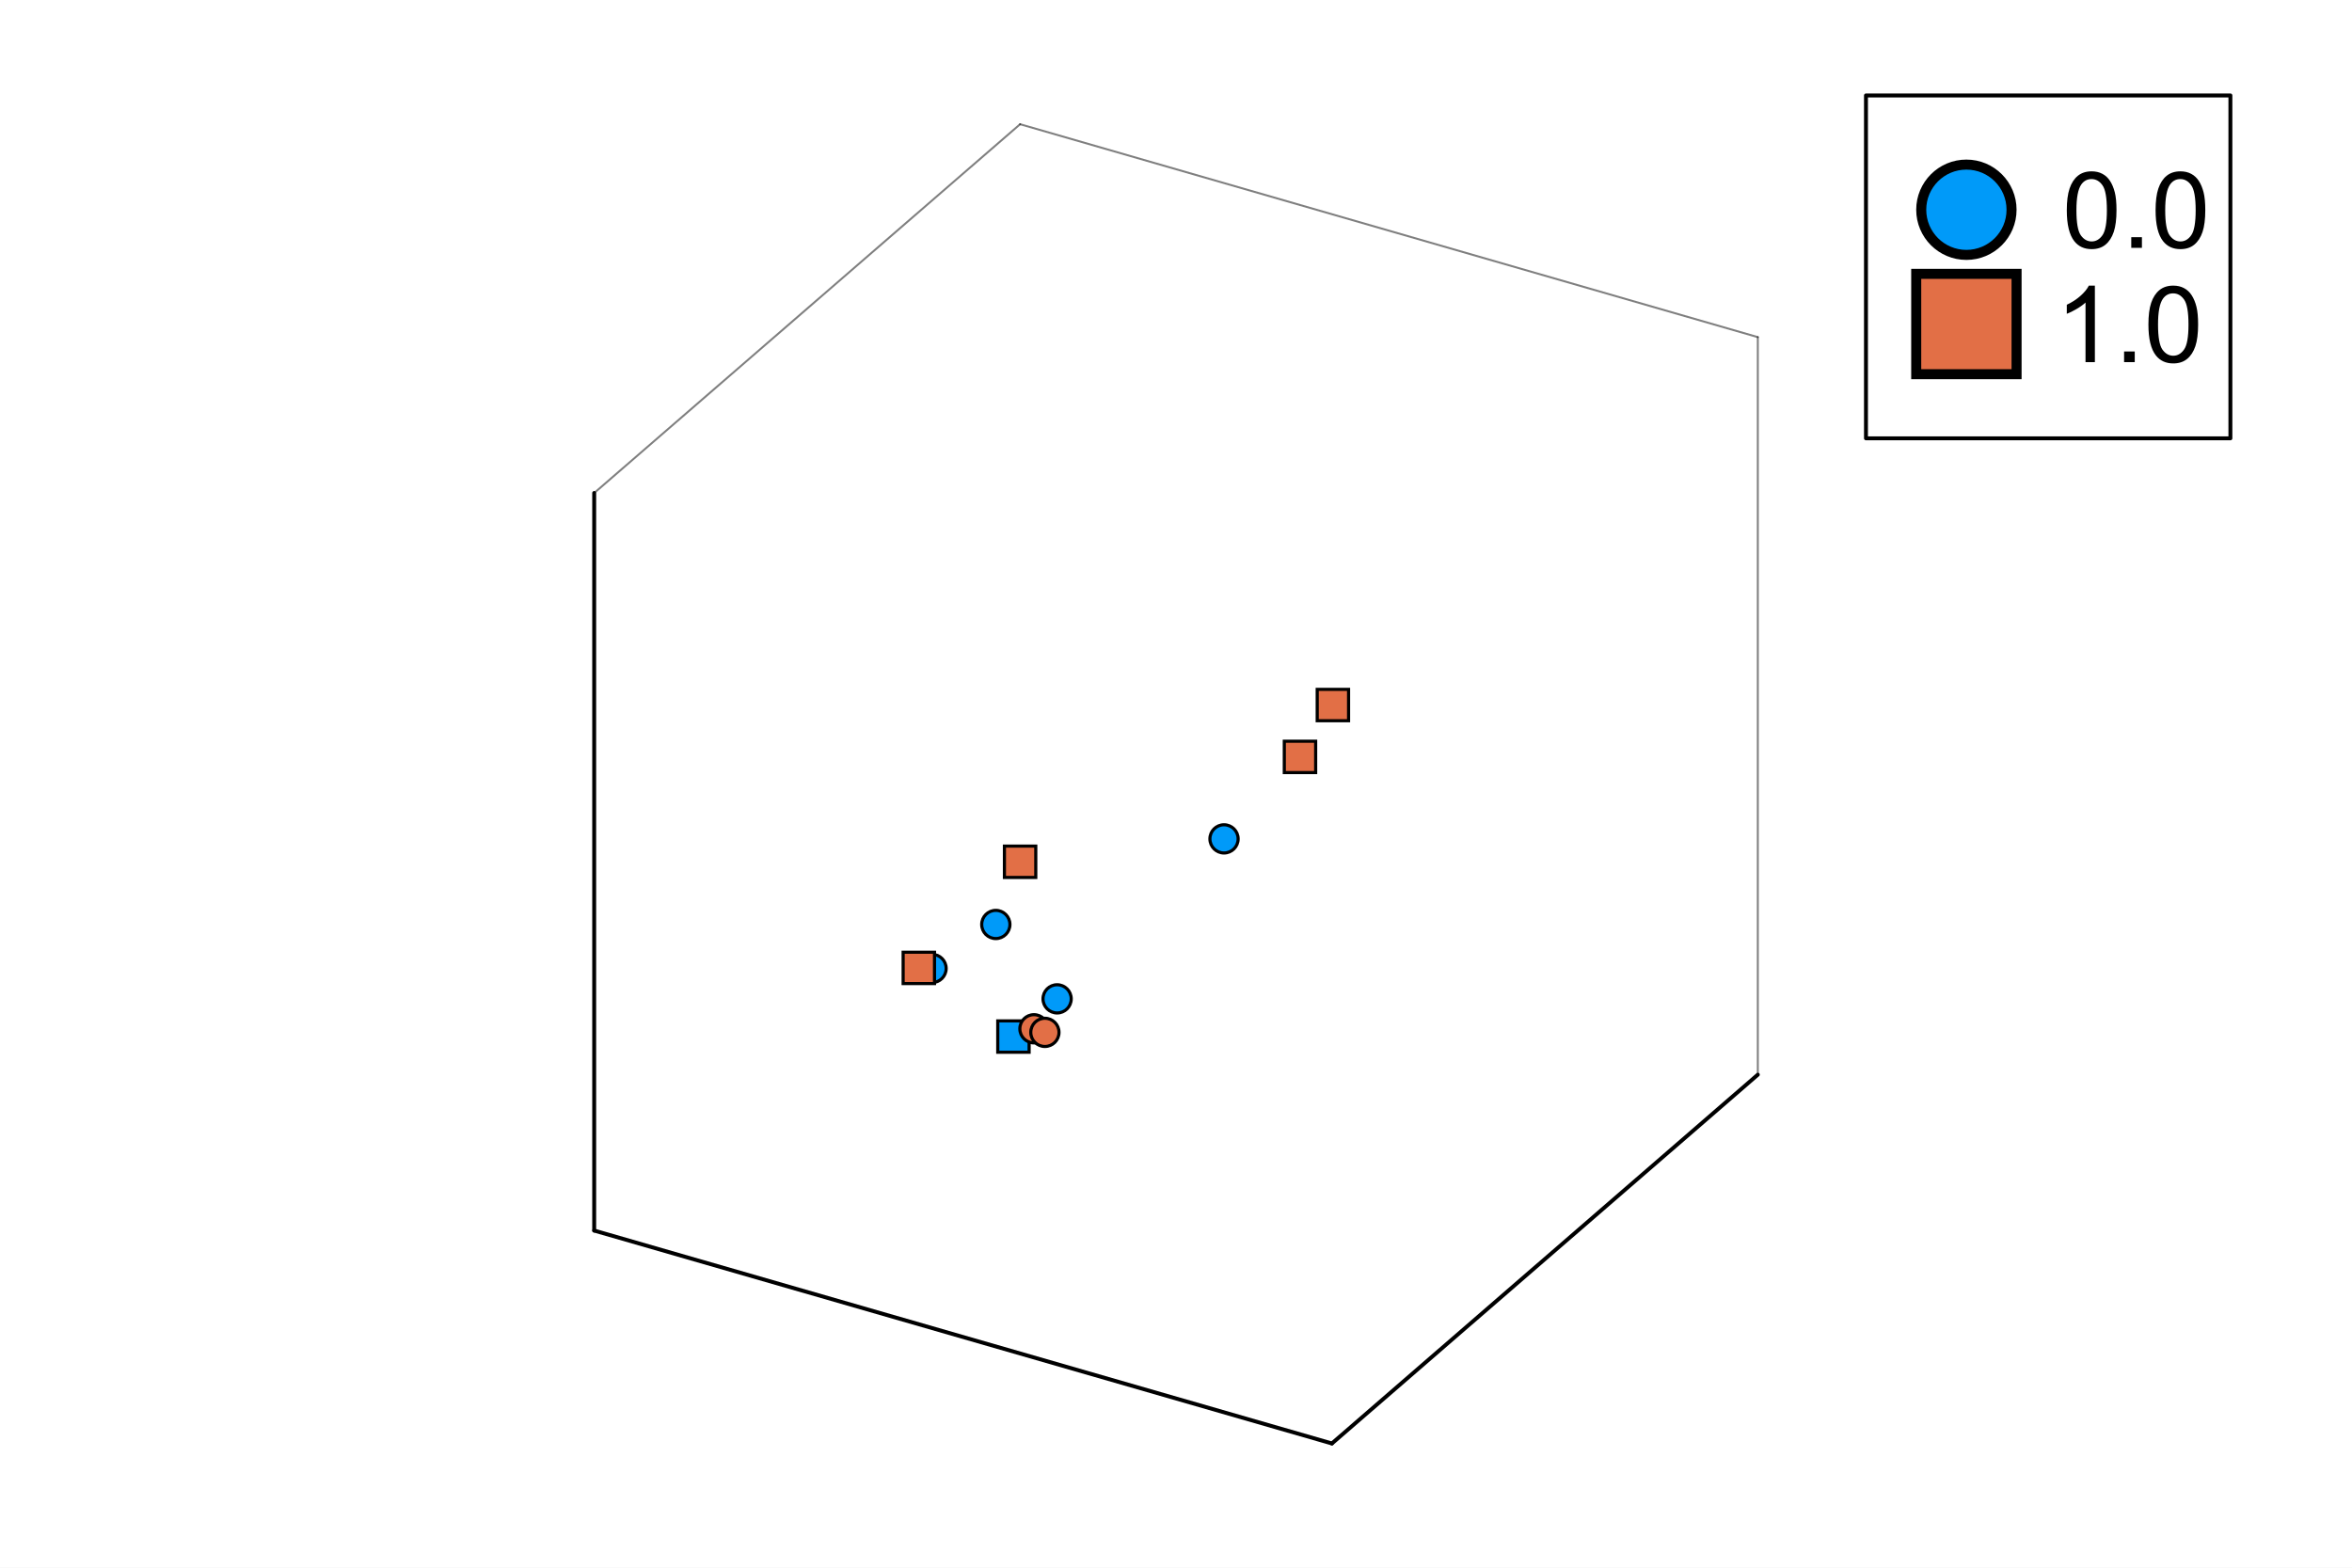
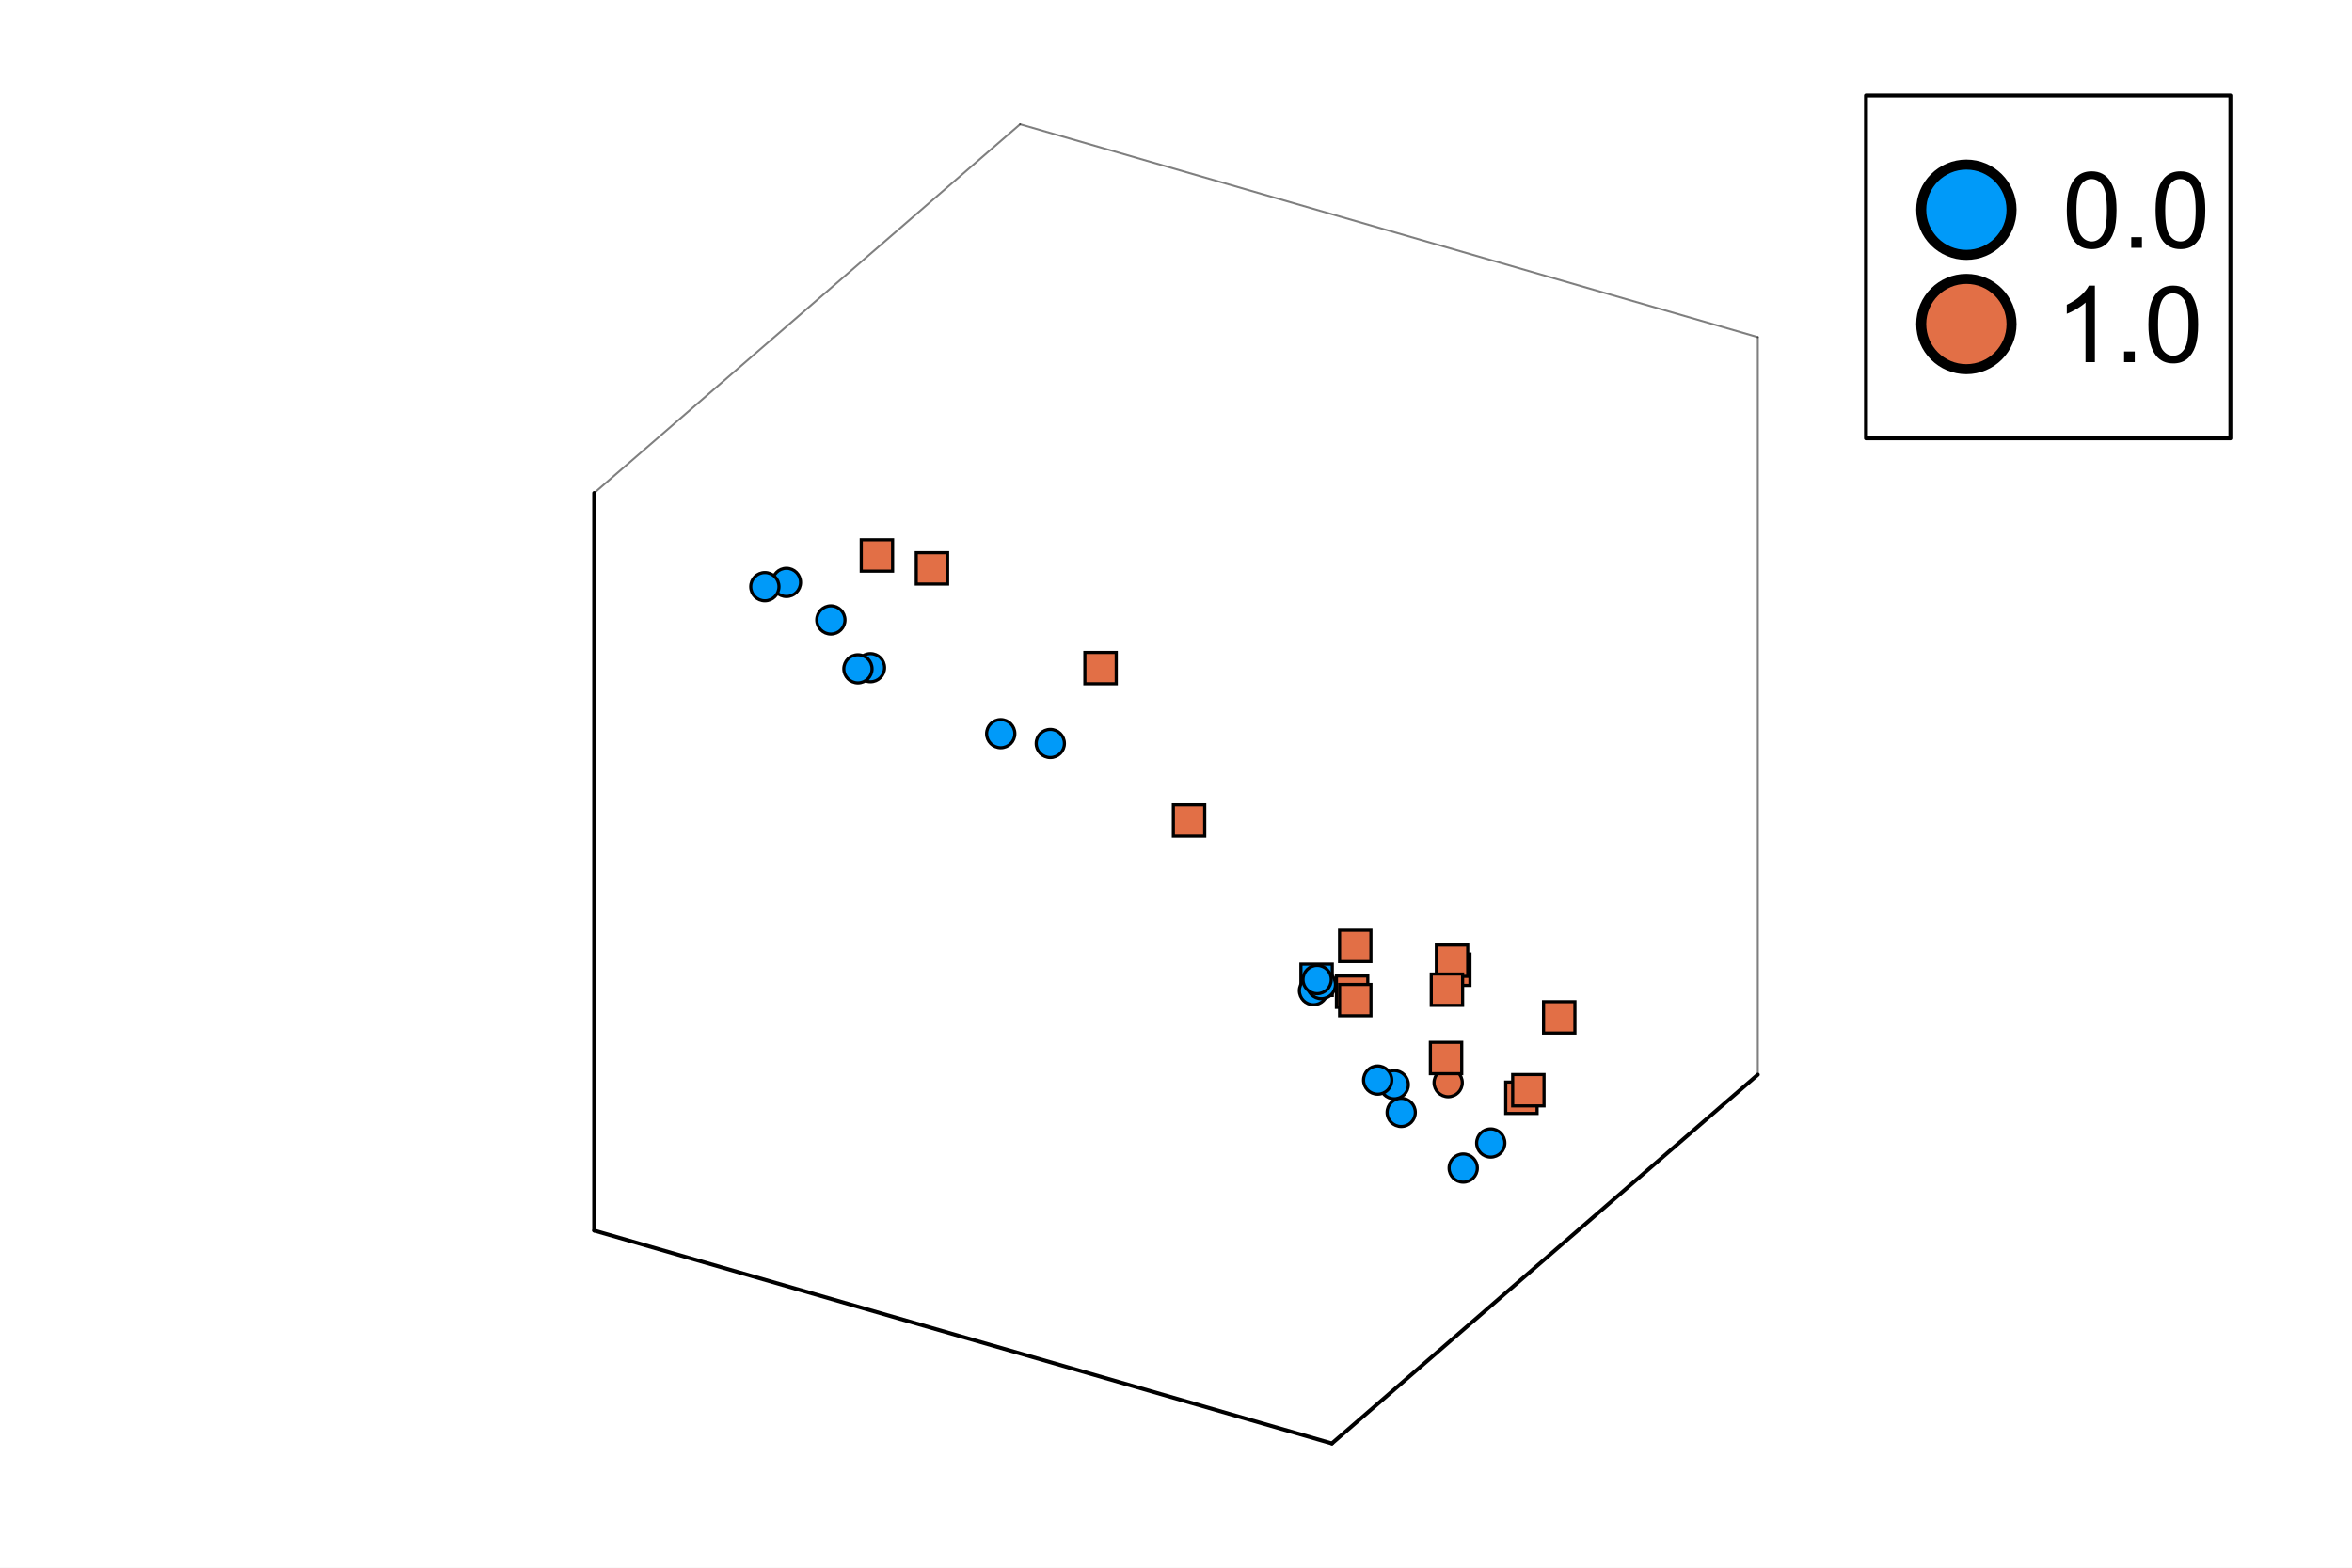
<svg xmlns="http://www.w3.org/2000/svg" width="600" height="400" viewBox="0 0 2400 1600">
  <defs>
-     <clipPath id="clip610">
+     <clipPath id="clip090">
      <rect x="0" y="0" width="2400" height="1600" />
    </clipPath>
  </defs>
-   <path clip-path="url(#clip610)" d="M0 1600 L2400 1600 L2400 8.88178e-14 L0 8.88178e-14  Z" fill="#ffffff" fill-rule="evenodd" fill-opacity="1" />
+   <path clip-path="url(#clip090)" d="M0 1600 L2400 1600 L2400 8.88178e-14 L0 8.88178e-14  Z" fill="#ffffff" fill-rule="evenodd" fill-opacity="1" />
  <defs>
-     <clipPath id="clip611">
+     <clipPath id="clip091">
      <rect x="480" y="0" width="1681" height="1600" />
    </clipPath>
  </defs>
  <defs>
-     <clipPath id="clip612">
+     <clipPath id="clip092">
      <rect x="47" y="47" width="2307" height="1507" />
    </clipPath>
  </defs>
-   <path clip-path="url(#clip612)" d="M-11931.2 2927.77 L-11931.2 857.476 L-3924.23 -177.673 L9944.18 419.971 L9944.18 2490.27 L1937.25 3525.42 L-11931.2 2927.77  Z" fill="#ffffff" fill-rule="evenodd" fill-opacity="1" />
-   <polyline clip-path="url(#clip610)" style="stroke:#000000; stroke-linecap:round; stroke-linejoin:round; stroke-width:4; stroke-opacity:1; fill:none" points="606.32,1255.92 1359.08,1473.22 " />
-   <polyline clip-path="url(#clip610)" style="stroke:#000000; stroke-linecap:round; stroke-linejoin:round; stroke-width:2; stroke-opacity:0.5; fill:none" points="1040.92,126.782 1793.68,344.084 " />
-   <polyline clip-path="url(#clip610)" style="stroke:#000000; stroke-linecap:round; stroke-linejoin:round; stroke-width:4; stroke-opacity:1; fill:none" points="1359.08,1473.22 1793.68,1096.84 " />
-   <polyline clip-path="url(#clip610)" style="stroke:#000000; stroke-linecap:round; stroke-linejoin:round; stroke-width:2; stroke-opacity:0.5; fill:none" points="606.32,503.16 1040.92,126.782 " />
-   <polyline clip-path="url(#clip610)" style="stroke:#000000; stroke-linecap:round; stroke-linejoin:round; stroke-width:4; stroke-opacity:1; fill:none" points="606.32,1255.92 606.32,503.16 " />
-   <polyline clip-path="url(#clip610)" style="stroke:#000000; stroke-linecap:round; stroke-linejoin:round; stroke-width:2; stroke-opacity:0.5; fill:none" points="1793.68,1096.84 1793.68,344.084 " />
-   <circle clip-path="url(#clip612)" cx="1249" cy="856.162" r="14.4" fill="#009af9" fill-rule="evenodd" fill-opacity="1" stroke="#000000" stroke-opacity="1" stroke-width="3.2" />
-   <circle clip-path="url(#clip612)" cx="1078.69" cy="1019.44" r="14.4" fill="#009af9" fill-rule="evenodd" fill-opacity="1" stroke="#000000" stroke-opacity="1" stroke-width="3.2" />
-   <circle clip-path="url(#clip612)" cx="1016.14" cy="943.522" r="14.4" fill="#009af9" fill-rule="evenodd" fill-opacity="1" stroke="#000000" stroke-opacity="1" stroke-width="3.2" />
-   <circle clip-path="url(#clip612)" cx="951.073" cy="988.426" r="14.4" fill="#009af9" fill-rule="evenodd" fill-opacity="1" stroke="#000000" stroke-opacity="1" stroke-width="3.2" />
-   <path clip-path="url(#clip612)" d="M1018.12 1041.93 L1018.12 1073.93 L1050.12 1073.93 L1050.12 1041.93 L1018.12 1041.93 Z" fill="#009af9" fill-rule="evenodd" fill-opacity="1" stroke="#000000" stroke-opacity="1" stroke-width="3.2" />
-   <path clip-path="url(#clip612)" d="M921.572 971.841 L921.572 1003.84 L953.572 1003.84 L953.572 971.841 L921.572 971.841 Z" fill="#e26f46" fill-rule="evenodd" fill-opacity="1" stroke="#000000" stroke-opacity="1" stroke-width="3.2" />
-   <circle clip-path="url(#clip612)" cx="1055.06" cy="1049.98" r="14.4" fill="#e26f46" fill-rule="evenodd" fill-opacity="1" stroke="#000000" stroke-opacity="1" stroke-width="3.2" />
-   <circle clip-path="url(#clip612)" cx="1066.21" cy="1053.65" r="14.4" fill="#e26f46" fill-rule="evenodd" fill-opacity="1" stroke="#000000" stroke-opacity="1" stroke-width="3.2" />
-   <path clip-path="url(#clip612)" d="M1024.92 863.538 L1024.92 895.538 L1056.92 895.538 L1056.92 863.538 L1024.92 863.538 Z" fill="#e26f46" fill-rule="evenodd" fill-opacity="1" stroke="#000000" stroke-opacity="1" stroke-width="3.2" />
-   <path clip-path="url(#clip612)" d="M1344.09 703.581 L1344.09 735.581 L1376.09 735.581 L1376.09 703.581 L1344.09 703.581 Z" fill="#e26f46" fill-rule="evenodd" fill-opacity="1" stroke="#000000" stroke-opacity="1" stroke-width="3.2" />
-   <path clip-path="url(#clip612)" d="M1310.51 756.501 L1310.51 788.501 L1342.51 788.501 L1342.51 756.501 L1310.51 756.501 Z" fill="#e26f46" fill-rule="evenodd" fill-opacity="1" stroke="#000000" stroke-opacity="1" stroke-width="3.2" />
-   <path clip-path="url(#clip610)" d="M1904.05 447.348 L2275.91 447.348 L2275.91 97.428 L1904.05 97.428  Z" fill="#ffffff" fill-rule="evenodd" fill-opacity="1" />
-   <polyline clip-path="url(#clip610)" style="stroke:#000000; stroke-linecap:round; stroke-linejoin:round; stroke-width:4; stroke-opacity:1; fill:none" points="1904.05,447.348 2275.91,447.348 2275.91,97.428 1904.05,97.428 1904.05,447.348 " />
-   <circle clip-path="url(#clip610)" cx="2006.52" cy="214.068" r="46.08" fill="#009af9" fill-rule="evenodd" fill-opacity="1" stroke="#000000" stroke-opacity="1" stroke-width="10.24" />
-   <path clip-path="url(#clip610)" d="M2108.98 214.598 Q2108.98 200.807 2111.8 192.427 Q2114.66 183.993 2120.23 179.431 Q2125.85 174.87 2134.34 174.87 Q2140.6 174.87 2145.32 177.416 Q2150.04 179.909 2153.12 184.682 Q2156.19 189.403 2157.94 196.246 Q2159.69 203.035 2159.69 214.598 Q2159.69 228.283 2156.88 236.717 Q2154.07 245.098 2148.45 249.712 Q2142.88 254.274 2134.34 254.274 Q2123.09 254.274 2116.68 246.211 Q2108.98 236.505 2108.98 214.598 M2118.8 214.598 Q2118.8 233.747 2123.25 240.112 Q2127.76 246.424 2134.34 246.424 Q2140.92 246.424 2145.37 240.059 Q2149.88 233.693 2149.88 214.598 Q2149.88 195.397 2145.37 189.085 Q2140.92 182.773 2134.23 182.773 Q2127.65 182.773 2123.73 188.342 Q2118.8 195.45 2118.8 214.598 Z" fill="#000000" fill-rule="nonzero" fill-opacity="1" />
-   <path clip-path="url(#clip610)" d="M2174.76 252.948 L2174.76 242.074 L2185.63 242.074 L2185.63 252.948 L2174.76 252.948 Z" fill="#000000" fill-rule="nonzero" fill-opacity="1" />
-   <path clip-path="url(#clip610)" d="M2199.58 214.598 Q2199.58 200.807 2202.39 192.427 Q2205.26 183.993 2210.83 179.431 Q2216.45 174.87 2224.93 174.87 Q2231.19 174.87 2235.91 177.416 Q2240.64 179.909 2243.71 184.682 Q2246.79 189.403 2248.54 196.246 Q2250.29 203.035 2250.29 214.598 Q2250.29 228.283 2247.48 236.717 Q2244.67 245.098 2239.04 249.712 Q2233.47 254.274 2224.93 254.274 Q2213.69 254.274 2207.27 246.211 Q2199.58 236.505 2199.58 214.598 M2209.39 214.598 Q2209.39 233.747 2213.85 240.112 Q2218.36 246.424 2224.93 246.424 Q2231.51 246.424 2235.97 240.059 Q2240.48 233.693 2240.48 214.598 Q2240.48 195.397 2235.97 189.085 Q2231.51 182.773 2224.83 182.773 Q2218.25 182.773 2214.33 188.342 Q2209.39 195.45 2209.39 214.598 Z" fill="#000000" fill-rule="nonzero" fill-opacity="1" />
-   <path clip-path="url(#clip610)" d="M1955.32 279.508 L1955.32 381.908 L2057.72 381.908 L2057.72 279.508 L1955.32 279.508 Z" fill="#e26f46" fill-rule="evenodd" fill-opacity="1" stroke="#000000" stroke-opacity="1" stroke-width="10.24" />
-   <path clip-path="url(#clip610)" d="M2137.63 369.588 L2128.08 369.588 L2128.08 308.748 Q2124.63 312.037 2119.01 315.326 Q2113.44 318.614 2108.98 320.258 L2108.98 311.029 Q2116.99 307.263 2122.99 301.906 Q2128.98 296.549 2131.47 291.51 L2137.63 291.51 L2137.63 369.588 Z" fill="#000000" fill-rule="nonzero" fill-opacity="1" />
-   <path clip-path="url(#clip610)" d="M2167.44 369.588 L2167.44 358.714 L2178.31 358.714 L2178.31 369.588 L2167.44 369.588 Z" fill="#000000" fill-rule="nonzero" fill-opacity="1" />
-   <path clip-path="url(#clip610)" d="M2192.26 331.238 Q2192.26 317.447 2195.07 309.067 Q2197.94 300.633 2203.51 296.071 Q2209.13 291.51 2217.61 291.51 Q2223.87 291.51 2228.59 294.056 Q2233.32 296.549 2236.39 301.322 Q2239.47 306.043 2241.22 312.886 Q2242.97 319.675 2242.97 331.238 Q2242.97 344.923 2240.16 353.357 Q2237.35 361.738 2231.72 366.352 Q2226.15 370.914 2217.61 370.914 Q2206.37 370.914 2199.95 362.851 Q2192.26 353.145 2192.26 331.238 M2202.07 331.238 Q2202.07 350.387 2206.53 356.752 Q2211.04 363.064 2217.61 363.064 Q2224.19 363.064 2228.65 356.699 Q2233.16 350.333 2233.16 331.238 Q2233.16 312.037 2228.65 305.725 Q2224.19 299.413 2217.51 299.413 Q2210.93 299.413 2207.01 304.982 Q2202.07 312.09 2202.07 331.238 Z" fill="#000000" fill-rule="nonzero" fill-opacity="1" />
+   <path clip-path="url(#clip092)" d="M-1288.52 817.306 L-1288.52 502.308 L-961.909 344.809 L-396.197 435.741 L-396.197 750.739 L-722.811 908.238 L-1288.52 817.306  Z" fill="#ffffff" fill-rule="evenodd" fill-opacity="1" />
+   <polyline clip-path="url(#clip090)" style="stroke:#000000; stroke-linecap:round; stroke-linejoin:round; stroke-width:4; stroke-opacity:1; fill:none" points="606.32,1255.92 1359.08,1473.22 " />
+   <polyline clip-path="url(#clip090)" style="stroke:#000000; stroke-linecap:round; stroke-linejoin:round; stroke-width:2; stroke-opacity:0.5; fill:none" points="1040.92,126.782 1793.68,344.084 " />
+   <polyline clip-path="url(#clip090)" style="stroke:#000000; stroke-linecap:round; stroke-linejoin:round; stroke-width:4; stroke-opacity:1; fill:none" points="1359.08,1473.22 1793.68,1096.84 " />
+   <polyline clip-path="url(#clip090)" style="stroke:#000000; stroke-linecap:round; stroke-linejoin:round; stroke-width:2; stroke-opacity:0.5; fill:none" points="606.32,503.16 1040.92,126.782 " />
+   <polyline clip-path="url(#clip090)" style="stroke:#000000; stroke-linecap:round; stroke-linejoin:round; stroke-width:4; stroke-opacity:1; fill:none" points="606.32,1255.92 606.32,503.16 " />
+   <polyline clip-path="url(#clip090)" style="stroke:#000000; stroke-linecap:round; stroke-linejoin:round; stroke-width:2; stroke-opacity:0.5; fill:none" points="1793.68,1096.84 1793.68,344.084 " />
+   <circle clip-path="url(#clip092)" cx="888.217" cy="681.465" r="14.4" fill="#009af9" fill-rule="evenodd" fill-opacity="1" stroke="#000000" stroke-opacity="1" stroke-width="3.2" />
+   <circle clip-path="url(#clip092)" cx="875.449" cy="682.633" r="14.4" fill="#009af9" fill-rule="evenodd" fill-opacity="1" stroke="#000000" stroke-opacity="1" stroke-width="3.2" />
+   <circle clip-path="url(#clip092)" cx="802.49" cy="594.397" r="14.4" fill="#009af9" fill-rule="evenodd" fill-opacity="1" stroke="#000000" stroke-opacity="1" stroke-width="3.2" />
+   <circle clip-path="url(#clip092)" cx="1493.08" cy="1192.17" r="14.4" fill="#009af9" fill-rule="evenodd" fill-opacity="1" stroke="#000000" stroke-opacity="1" stroke-width="3.2" />
+   <circle clip-path="url(#clip092)" cx="847.83" cy="632.716" r="14.4" fill="#009af9" fill-rule="evenodd" fill-opacity="1" stroke="#000000" stroke-opacity="1" stroke-width="3.2" />
+   <path clip-path="url(#clip092)" d="M1327.47 984.008 L1327.47 1016.01 L1359.47 1016.01 L1359.47 984.008 L1327.47 984.008 Z" fill="#009af9" fill-rule="evenodd" fill-opacity="1" stroke="#000000" stroke-opacity="1" stroke-width="3.2" />
+   <circle clip-path="url(#clip092)" cx="1340.29" cy="1011.07" r="14.4" fill="#009af9" fill-rule="evenodd" fill-opacity="1" stroke="#000000" stroke-opacity="1" stroke-width="3.2" />
+   <circle clip-path="url(#clip092)" cx="1071.75" cy="758.814" r="14.4" fill="#009af9" fill-rule="evenodd" fill-opacity="1" stroke="#000000" stroke-opacity="1" stroke-width="3.2" />
+   <circle clip-path="url(#clip092)" cx="1422.68" cy="1107.06" r="14.4" fill="#009af9" fill-rule="evenodd" fill-opacity="1" stroke="#000000" stroke-opacity="1" stroke-width="3.2" />
+   <circle clip-path="url(#clip092)" cx="1348.3" cy="1004.89" r="14.4" fill="#009af9" fill-rule="evenodd" fill-opacity="1" stroke="#000000" stroke-opacity="1" stroke-width="3.2" />
+   <circle clip-path="url(#clip092)" cx="1021.16" cy="748.792" r="14.4" fill="#009af9" fill-rule="evenodd" fill-opacity="1" stroke="#000000" stroke-opacity="1" stroke-width="3.2" />
+   <circle clip-path="url(#clip092)" cx="780.472" cy="598.753" r="14.4" fill="#009af9" fill-rule="evenodd" fill-opacity="1" stroke="#000000" stroke-opacity="1" stroke-width="3.2" />
+   <circle clip-path="url(#clip092)" cx="1344.02" cy="999.765" r="14.4" fill="#009af9" fill-rule="evenodd" fill-opacity="1" stroke="#000000" stroke-opacity="1" stroke-width="3.2" />
+   <circle clip-path="url(#clip092)" cx="1429.8" cy="1135.34" r="14.4" fill="#009af9" fill-rule="evenodd" fill-opacity="1" stroke="#000000" stroke-opacity="1" stroke-width="3.2" />
+   <circle clip-path="url(#clip092)" cx="1521.16" cy="1166.57" r="14.4" fill="#009af9" fill-rule="evenodd" fill-opacity="1" stroke="#000000" stroke-opacity="1" stroke-width="3.2" />
+   <circle clip-path="url(#clip092)" cx="1405.77" cy="1102.35" r="14.4" fill="#009af9" fill-rule="evenodd" fill-opacity="1" stroke="#000000" stroke-opacity="1" stroke-width="3.2" />
+   <circle clip-path="url(#clip092)" cx="1477.73" cy="1104.97" r="14.4" fill="#e26f46" fill-rule="evenodd" fill-opacity="1" stroke="#000000" stroke-opacity="1" stroke-width="3.2" />
+   <path clip-path="url(#clip092)" d="M1467.95 973.677 L1467.95 1005.68 L1499.95 1005.68 L1499.95 973.677 L1467.95 973.677 Z" fill="#e26f46" fill-rule="evenodd" fill-opacity="1" stroke="#000000" stroke-opacity="1" stroke-width="3.2" />
+   <path clip-path="url(#clip092)" d="M1363.69 996.136 L1363.69 1028.14 L1395.69 1028.14 L1395.69 996.136 L1363.69 996.136 Z" fill="#e26f46" fill-rule="evenodd" fill-opacity="1" stroke="#000000" stroke-opacity="1" stroke-width="3.2" />
+   <path clip-path="url(#clip092)" d="M1465.68 964.495 L1465.68 996.495 L1497.68 996.495 L1497.68 964.495 L1465.68 964.495 Z" fill="#e26f46" fill-rule="evenodd" fill-opacity="1" stroke="#000000" stroke-opacity="1" stroke-width="3.2" />
+   <path clip-path="url(#clip092)" d="M1460.46 994.109 L1460.46 1026.11 L1492.46 1026.11 L1492.46 994.109 L1460.46 994.109 Z" fill="#e26f46" fill-rule="evenodd" fill-opacity="1" stroke="#000000" stroke-opacity="1" stroke-width="3.2" />
+   <path clip-path="url(#clip092)" d="M1575.05 1022.35 L1575.05 1054.35 L1607.05 1054.35 L1607.05 1022.35 L1575.05 1022.35 Z" fill="#e26f46" fill-rule="evenodd" fill-opacity="1" stroke="#000000" stroke-opacity="1" stroke-width="3.2" />
+   <path clip-path="url(#clip092)" d="M1536.45 1104.39 L1536.45 1136.39 L1568.45 1136.39 L1568.45 1104.39 L1536.45 1104.39 Z" fill="#e26f46" fill-rule="evenodd" fill-opacity="1" stroke="#000000" stroke-opacity="1" stroke-width="3.2" />
+   <path clip-path="url(#clip092)" d="M934.951 564.076 L934.951 596.076 L966.951 596.076 L966.951 564.076 L934.951 564.076 Z" fill="#e26f46" fill-rule="evenodd" fill-opacity="1" stroke="#000000" stroke-opacity="1" stroke-width="3.2" />
+   <path clip-path="url(#clip092)" d="M1543.54 1096.7 L1543.54 1128.7 L1575.54 1128.7 L1575.54 1096.7 L1543.54 1096.7 Z" fill="#e26f46" fill-rule="evenodd" fill-opacity="1" stroke="#000000" stroke-opacity="1" stroke-width="3.2" />
+   <path clip-path="url(#clip092)" d="M1107.02 665.868 L1107.02 697.868 L1139.02 697.868 L1139.02 665.868 L1107.02 665.868 Z" fill="#e26f46" fill-rule="evenodd" fill-opacity="1" stroke="#000000" stroke-opacity="1" stroke-width="3.2" />
+   <path clip-path="url(#clip092)" d="M1197.3 821.429 L1197.3 853.429 L1229.3 853.429 L1229.3 821.429 L1197.3 821.429 Z" fill="#e26f46" fill-rule="evenodd" fill-opacity="1" stroke="#000000" stroke-opacity="1" stroke-width="3.2" />
+   <path clip-path="url(#clip092)" d="M1366.92 1004.74 L1366.92 1036.74 L1398.92 1036.74 L1398.92 1004.74 L1366.92 1004.74 Z" fill="#e26f46" fill-rule="evenodd" fill-opacity="1" stroke="#000000" stroke-opacity="1" stroke-width="3.2" />
+   <path clip-path="url(#clip092)" d="M1366.89 949.42 L1366.89 981.42 L1398.89 981.42 L1398.89 949.42 L1366.89 949.42 Z" fill="#e26f46" fill-rule="evenodd" fill-opacity="1" stroke="#000000" stroke-opacity="1" stroke-width="3.2" />
+   <path clip-path="url(#clip092)" d="M878.816 550.901 L878.816 582.901 L910.816 582.901 L910.816 550.901 L878.816 550.901 Z" fill="#e26f46" fill-rule="evenodd" fill-opacity="1" stroke="#000000" stroke-opacity="1" stroke-width="3.2" />
+   <path clip-path="url(#clip092)" d="M1459.56 1063.83 L1459.56 1095.83 L1491.56 1095.83 L1491.56 1063.83 L1459.56 1063.83 Z" fill="#e26f46" fill-rule="evenodd" fill-opacity="1" stroke="#000000" stroke-opacity="1" stroke-width="3.2" />
+   <path clip-path="url(#clip090)" d="M1904.05 447.348 L2275.91 447.348 L2275.91 97.428 L1904.05 97.428  Z" fill="#ffffff" fill-rule="evenodd" fill-opacity="1" />
+   <polyline clip-path="url(#clip090)" style="stroke:#000000; stroke-linecap:round; stroke-linejoin:round; stroke-width:4; stroke-opacity:1; fill:none" points="1904.05,447.348 2275.91,447.348 2275.91,97.428 1904.05,97.428 1904.05,447.348 " />
+   <circle clip-path="url(#clip090)" cx="2006.52" cy="214.068" r="46.08" fill="#009af9" fill-rule="evenodd" fill-opacity="1" stroke="#000000" stroke-opacity="1" stroke-width="10.24" />
+   <path clip-path="url(#clip090)" d="M2108.98 214.598 Q2108.98 200.807 2111.8 192.427 Q2114.66 183.993 2120.23 179.431 Q2125.85 174.87 2134.34 174.87 Q2140.6 174.87 2145.32 177.416 Q2150.04 179.909 2153.12 184.682 Q2156.19 189.403 2157.94 196.246 Q2159.69 203.035 2159.69 214.598 Q2159.69 228.283 2156.88 236.717 Q2154.07 245.098 2148.45 249.712 Q2142.88 254.274 2134.34 254.274 Q2123.09 254.274 2116.68 246.211 Q2108.98 236.505 2108.98 214.598 M2118.8 214.598 Q2118.8 233.747 2123.25 240.112 Q2127.76 246.424 2134.34 246.424 Q2140.92 246.424 2145.37 240.059 Q2149.88 233.693 2149.88 214.598 Q2149.88 195.397 2145.37 189.085 Q2140.92 182.773 2134.23 182.773 Q2127.65 182.773 2123.73 188.342 Q2118.8 195.45 2118.8 214.598 Z" fill="#000000" fill-rule="nonzero" fill-opacity="1" />
+   <path clip-path="url(#clip090)" d="M2174.76 252.948 L2174.76 242.074 L2185.63 242.074 L2185.63 252.948 L2174.76 252.948 Z" fill="#000000" fill-rule="nonzero" fill-opacity="1" />
+   <path clip-path="url(#clip090)" d="M2199.58 214.598 Q2199.58 200.807 2202.39 192.427 Q2205.26 183.993 2210.83 179.431 Q2216.45 174.87 2224.93 174.87 Q2231.19 174.87 2235.91 177.416 Q2240.64 179.909 2243.71 184.682 Q2246.79 189.403 2248.54 196.246 Q2250.29 203.035 2250.29 214.598 Q2250.29 228.283 2247.48 236.717 Q2244.67 245.098 2239.04 249.712 Q2233.47 254.274 2224.93 254.274 Q2213.69 254.274 2207.27 246.211 Q2199.58 236.505 2199.58 214.598 M2209.39 214.598 Q2209.39 233.747 2213.85 240.112 Q2218.36 246.424 2224.93 246.424 Q2231.51 246.424 2235.97 240.059 Q2240.48 233.693 2240.48 214.598 Q2240.48 195.397 2235.97 189.085 Q2231.51 182.773 2224.83 182.773 Q2218.25 182.773 2214.33 188.342 Q2209.39 195.45 2209.39 214.598 Z" fill="#000000" fill-rule="nonzero" fill-opacity="1" />
+   <circle clip-path="url(#clip090)" cx="2006.52" cy="330.708" r="46.08" fill="#e26f46" fill-rule="evenodd" fill-opacity="1" stroke="#000000" stroke-opacity="1" stroke-width="10.24" />
+   <path clip-path="url(#clip090)" d="M2137.63 369.588 L2128.08 369.588 L2128.08 308.748 Q2124.63 312.037 2119.01 315.326 Q2113.44 318.614 2108.98 320.258 L2108.98 311.029 Q2116.99 307.263 2122.99 301.906 Q2128.98 296.549 2131.47 291.51 L2137.63 291.51 L2137.63 369.588 Z" fill="#000000" fill-rule="nonzero" fill-opacity="1" />
+   <path clip-path="url(#clip090)" d="M2167.44 369.588 L2167.44 358.714 L2178.31 358.714 L2178.31 369.588 L2167.44 369.588 Z" fill="#000000" fill-rule="nonzero" fill-opacity="1" />
+   <path clip-path="url(#clip090)" d="M2192.26 331.238 Q2192.26 317.447 2195.07 309.067 Q2197.94 300.633 2203.51 296.071 Q2209.13 291.51 2217.61 291.51 Q2223.87 291.51 2228.59 294.056 Q2233.32 296.549 2236.39 301.322 Q2239.47 306.043 2241.22 312.886 Q2242.97 319.675 2242.97 331.238 Q2242.97 344.923 2240.16 353.357 Q2237.35 361.738 2231.72 366.352 Q2226.15 370.914 2217.61 370.914 Q2206.37 370.914 2199.95 362.851 Q2192.26 353.145 2192.26 331.238 M2202.07 331.238 Q2202.07 350.387 2206.53 356.752 Q2211.04 363.064 2217.61 363.064 Q2224.19 363.064 2228.65 356.699 Q2233.16 350.333 2233.16 331.238 Q2233.16 312.037 2228.65 305.725 Q2224.19 299.413 2217.51 299.413 Q2210.93 299.413 2207.01 304.982 Q2202.07 312.09 2202.07 331.238 Z" fill="#000000" fill-rule="nonzero" fill-opacity="1" />
</svg>
